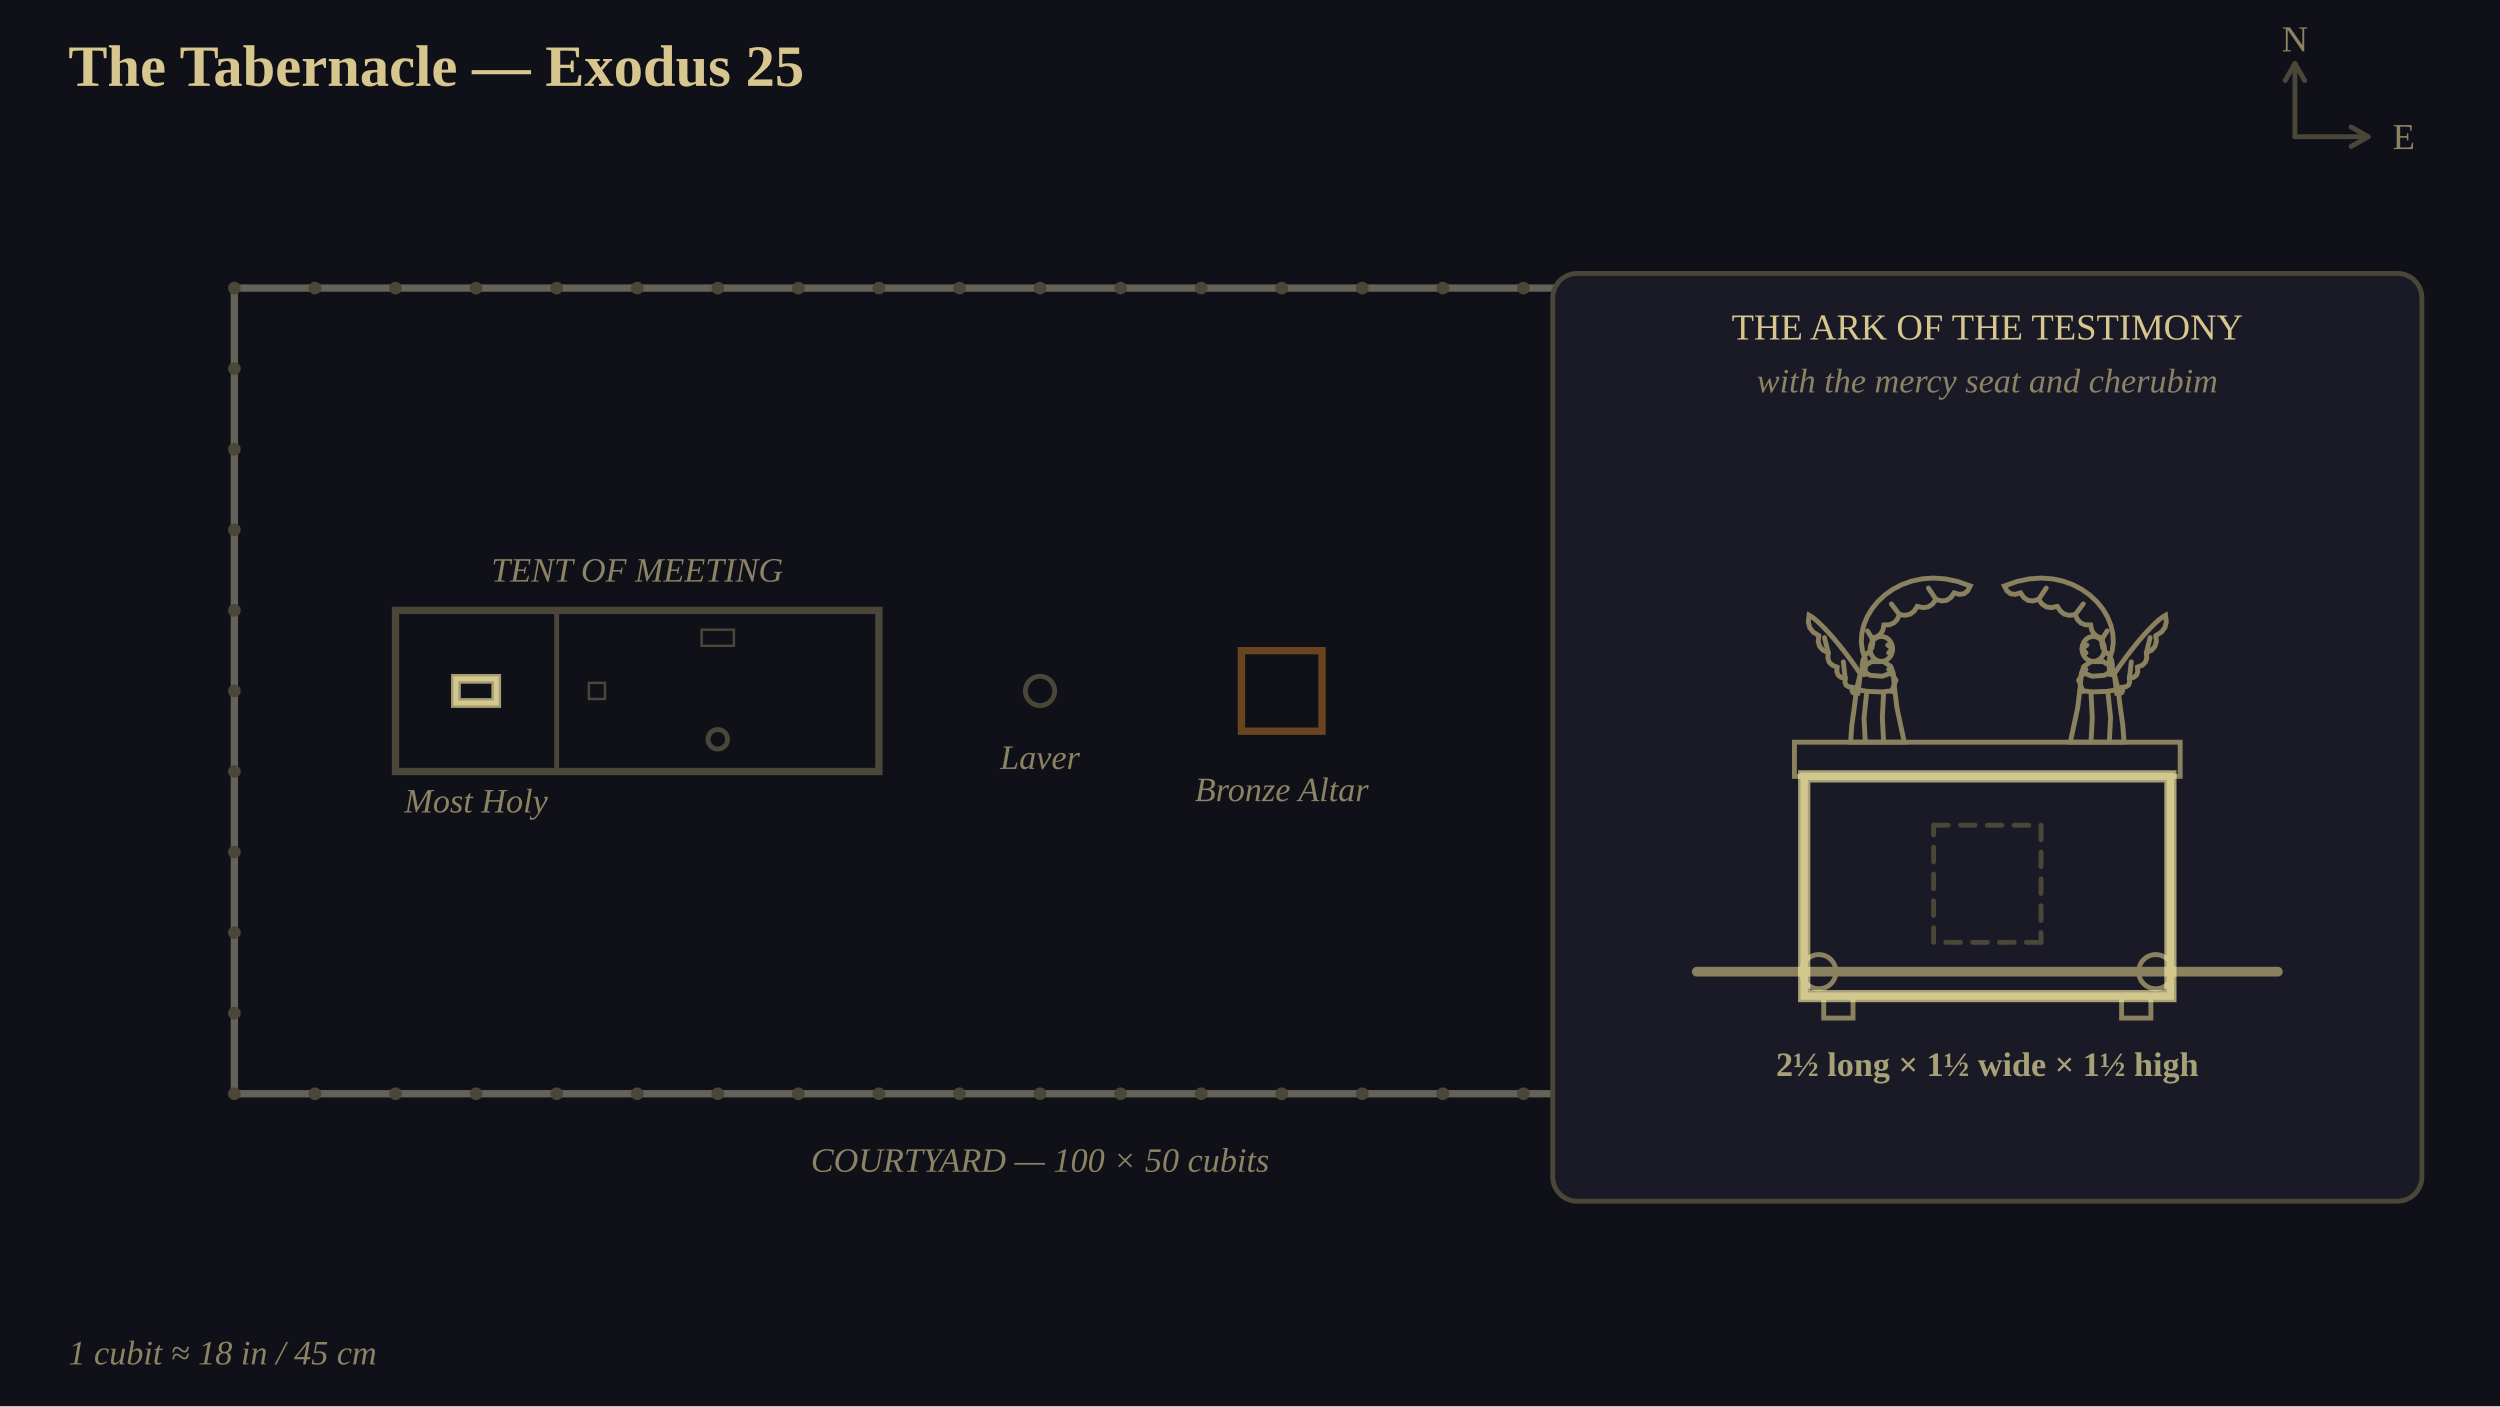
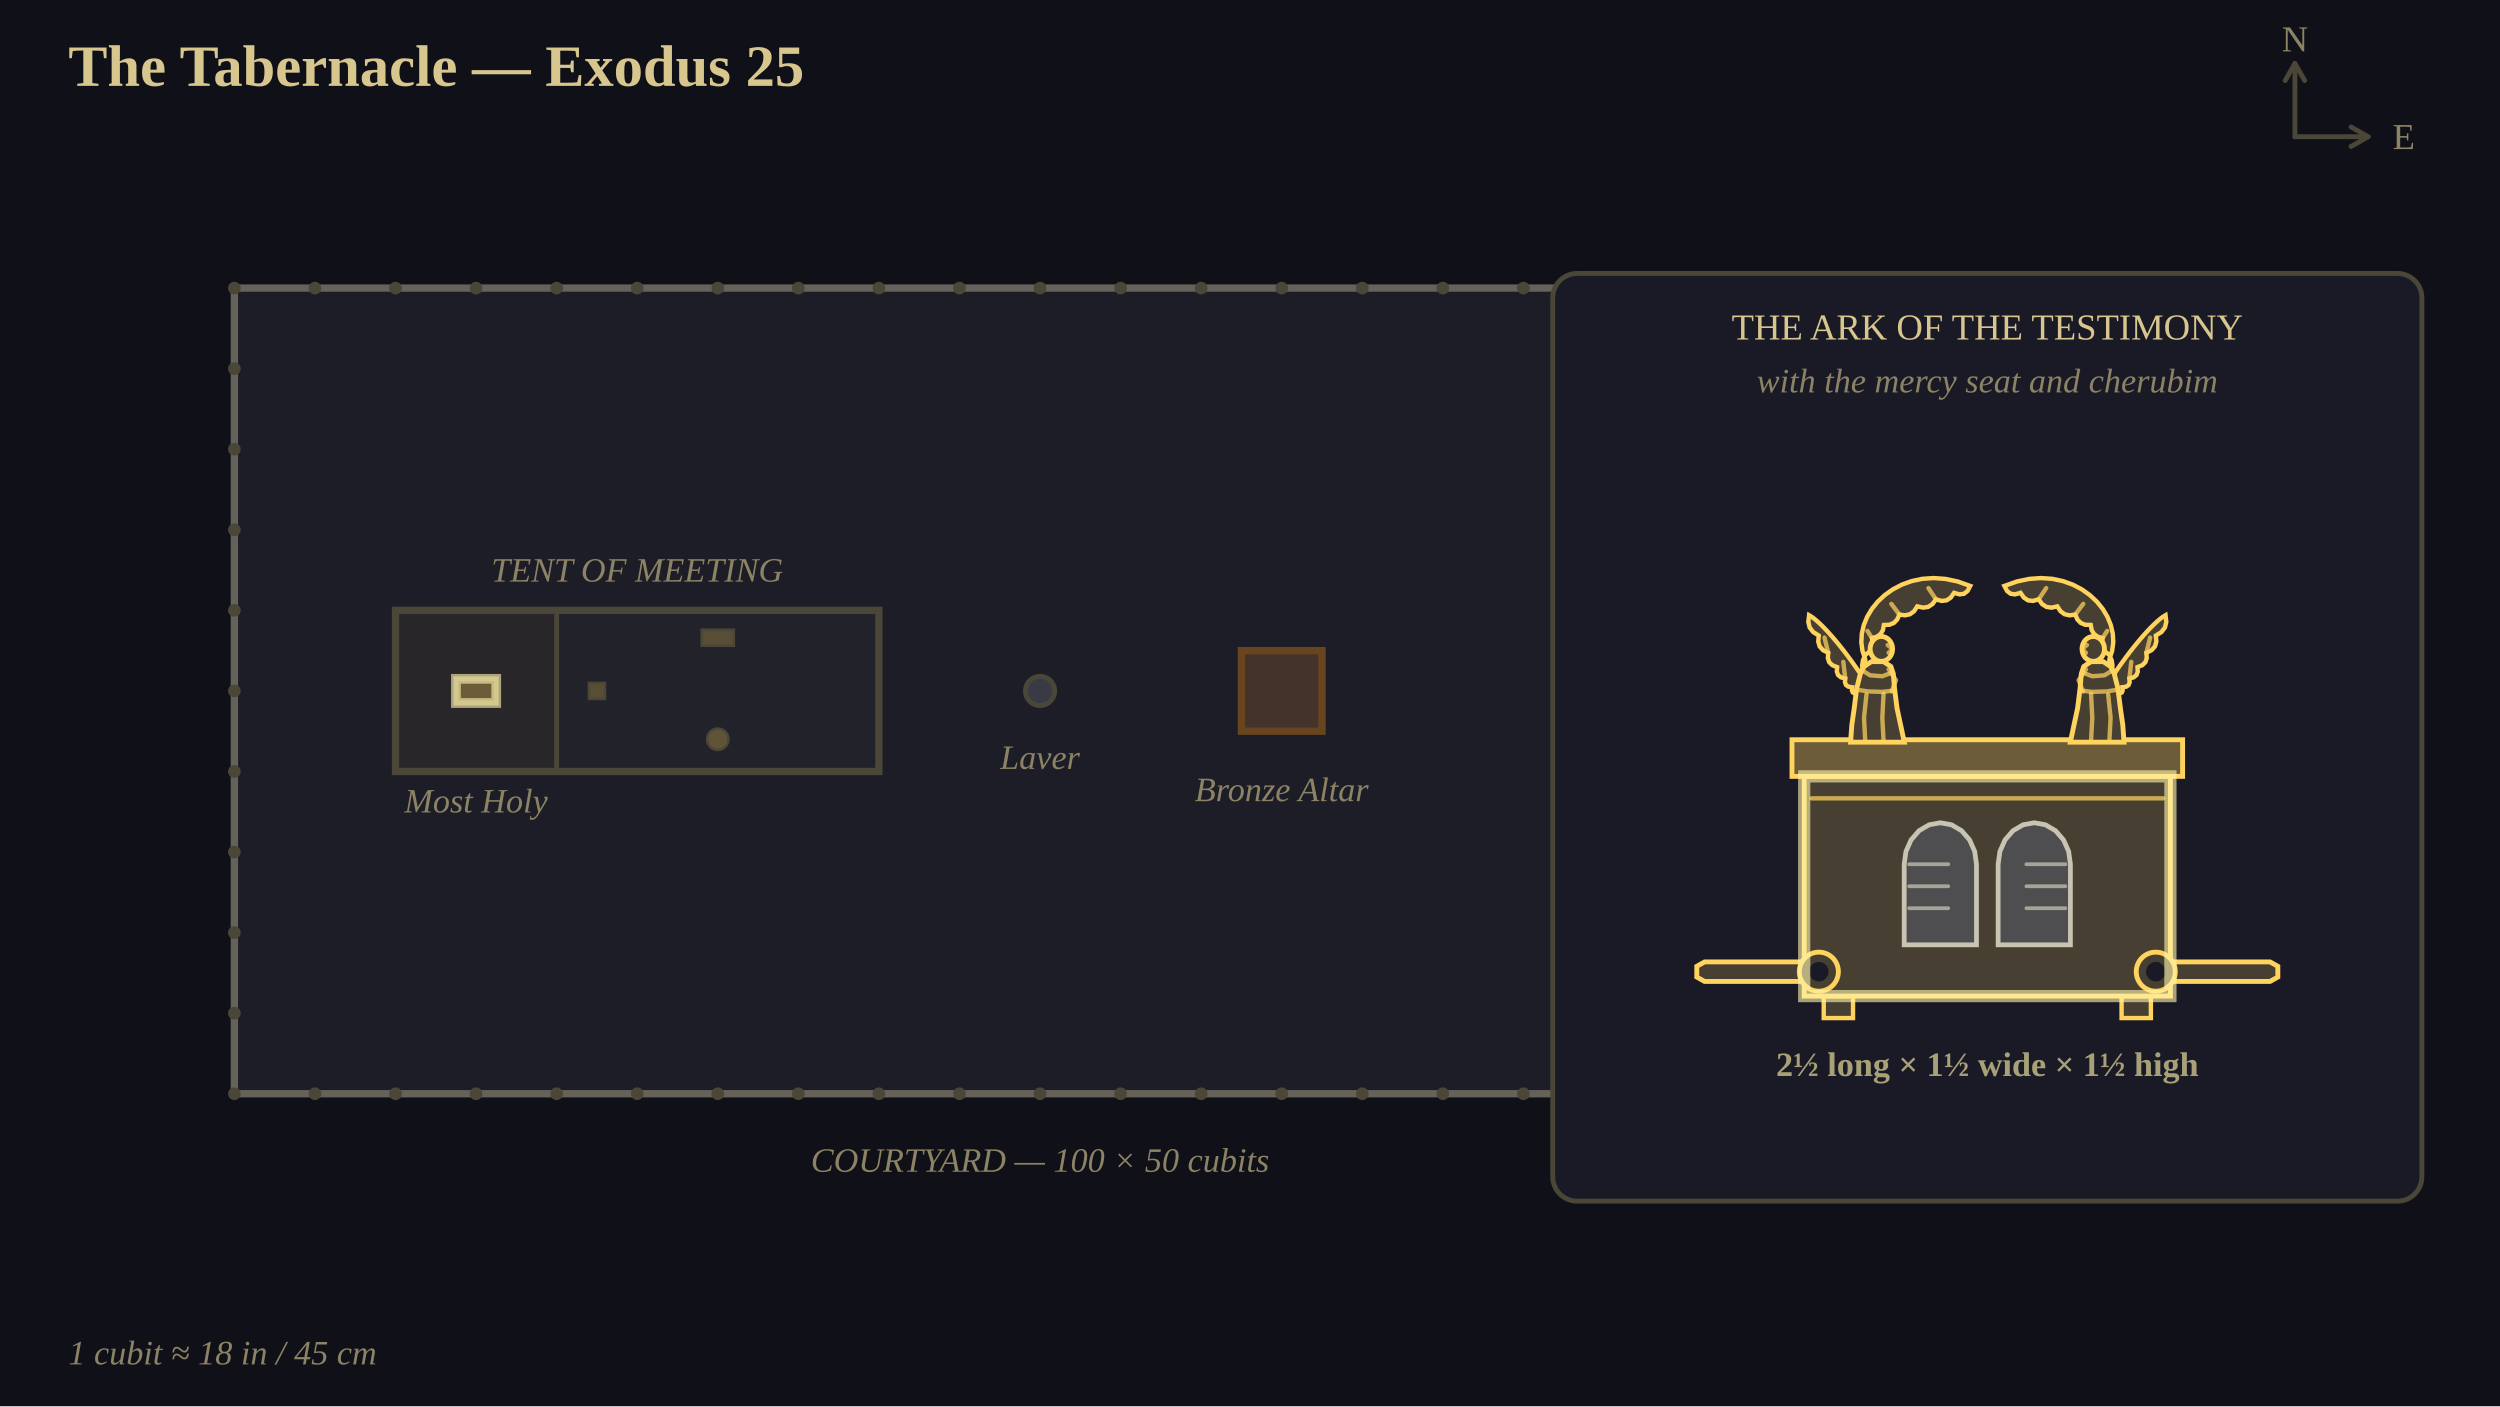
<svg xmlns="http://www.w3.org/2000/svg" viewBox="0 0 1024 576" width="1024" height="576" font-family="Georgia, 'Times New Roman', serif">
  <rect x="0" y="0" width="1024" height="576" fill="rgb(16,16,24)" />
+   <rect x="96" y="118" width="660" height="330" fill="rgb(29,29,39)" />
+   <rect x="162" y="250" width="198" height="66" fill="rgb(34,34,42)" />
+   <rect x="162" y="250" width="66" height="66" fill="rgb(40,38,41)" />
  <polyline points="96,118 756,118" stroke-linejoin="round" stroke-linecap="round" fill="none" stroke="rgb(100,98,89)" stroke-width="3" />
  <polyline points="96,448 756,448" stroke-linejoin="round" stroke-linecap="round" fill="none" stroke="rgb(100,98,89)" stroke-width="3" />
  <polyline points="96,118 96,448" stroke-linejoin="round" stroke-linecap="round" fill="none" stroke="rgb(100,98,89)" stroke-width="3" />
  <polyline points="756,118 756,217" stroke-linejoin="round" stroke-linecap="round" fill="none" stroke="rgb(100,98,89)" stroke-width="3" />
  <polyline points="756,349 756,448" stroke-linejoin="round" stroke-linecap="round" fill="none" stroke="rgb(100,98,89)" stroke-width="3" />
  <polyline points="756,217 756,250" stroke-linejoin="round" stroke-linecap="round" fill="none" stroke="rgb(61,67,108)" stroke-width="5" />
  <polyline points="756,250 756,283" stroke-linejoin="round" stroke-linecap="round" fill="none" stroke="rgb(77,47,88)" stroke-width="5" />
  <polyline points="756,283 756,316" stroke-linejoin="round" stroke-linecap="round" fill="none" stroke="rgb(100,42,42)" stroke-width="5" />
  <polyline points="756,316 756,349" stroke-linejoin="round" stroke-linecap="round" fill="none" stroke="rgb(100,98,89)" stroke-width="5" />
  <ellipse cx="96" cy="118" rx="2.6" ry="2.6" fill="rgb(74,70,56)" />
  <ellipse cx="129" cy="118" rx="2.6" ry="2.6" fill="rgb(74,70,56)" />
  <ellipse cx="162" cy="118" rx="2.6" ry="2.6" fill="rgb(74,70,56)" />
  <ellipse cx="195" cy="118" rx="2.6" ry="2.6" fill="rgb(74,70,56)" />
  <ellipse cx="228" cy="118" rx="2.6" ry="2.6" fill="rgb(74,70,56)" />
  <ellipse cx="261" cy="118" rx="2.6" ry="2.6" fill="rgb(74,70,56)" />
  <ellipse cx="294" cy="118" rx="2.6" ry="2.6" fill="rgb(74,70,56)" />
  <ellipse cx="327" cy="118" rx="2.6" ry="2.6" fill="rgb(74,70,56)" />
  <ellipse cx="360" cy="118" rx="2.6" ry="2.6" fill="rgb(74,70,56)" />
  <ellipse cx="393" cy="118" rx="2.6" ry="2.6" fill="rgb(74,70,56)" />
  <ellipse cx="426" cy="118" rx="2.6" ry="2.6" fill="rgb(74,70,56)" />
  <ellipse cx="459" cy="118" rx="2.6" ry="2.6" fill="rgb(74,70,56)" />
  <ellipse cx="492" cy="118" rx="2.6" ry="2.6" fill="rgb(74,70,56)" />
  <ellipse cx="525" cy="118" rx="2.6" ry="2.6" fill="rgb(74,70,56)" />
  <ellipse cx="558" cy="118" rx="2.6" ry="2.6" fill="rgb(74,70,56)" />
  <ellipse cx="591" cy="118" rx="2.6" ry="2.6" fill="rgb(74,70,56)" />
  <ellipse cx="624" cy="118" rx="2.6" ry="2.6" fill="rgb(74,70,56)" />
  <ellipse cx="657" cy="118" rx="2.6" ry="2.6" fill="rgb(74,70,56)" />
  <ellipse cx="690" cy="118" rx="2.6" ry="2.6" fill="rgb(74,70,56)" />
  <ellipse cx="723" cy="118" rx="2.6" ry="2.6" fill="rgb(74,70,56)" />
  <ellipse cx="756" cy="118" rx="2.6" ry="2.6" fill="rgb(74,70,56)" />
  <ellipse cx="96" cy="448" rx="2.6" ry="2.6" fill="rgb(74,70,56)" />
  <ellipse cx="129" cy="448" rx="2.6" ry="2.6" fill="rgb(74,70,56)" />
  <ellipse cx="162" cy="448" rx="2.6" ry="2.6" fill="rgb(74,70,56)" />
  <ellipse cx="195" cy="448" rx="2.6" ry="2.6" fill="rgb(74,70,56)" />
  <ellipse cx="228" cy="448" rx="2.6" ry="2.6" fill="rgb(74,70,56)" />
  <ellipse cx="261" cy="448" rx="2.6" ry="2.6" fill="rgb(74,70,56)" />
  <ellipse cx="294" cy="448" rx="2.6" ry="2.6" fill="rgb(74,70,56)" />
  <ellipse cx="327" cy="448" rx="2.6" ry="2.6" fill="rgb(74,70,56)" />
  <ellipse cx="360" cy="448" rx="2.6" ry="2.6" fill="rgb(74,70,56)" />
  <ellipse cx="393" cy="448" rx="2.6" ry="2.6" fill="rgb(74,70,56)" />
  <ellipse cx="426" cy="448" rx="2.6" ry="2.6" fill="rgb(74,70,56)" />
  <ellipse cx="459" cy="448" rx="2.6" ry="2.6" fill="rgb(74,70,56)" />
  <ellipse cx="492" cy="448" rx="2.6" ry="2.6" fill="rgb(74,70,56)" />
  <ellipse cx="525" cy="448" rx="2.6" ry="2.6" fill="rgb(74,70,56)" />
  <ellipse cx="558" cy="448" rx="2.6" ry="2.6" fill="rgb(74,70,56)" />
  <ellipse cx="591" cy="448" rx="2.6" ry="2.6" fill="rgb(74,70,56)" />
  <ellipse cx="624" cy="448" rx="2.6" ry="2.6" fill="rgb(74,70,56)" />
  <ellipse cx="657" cy="448" rx="2.6" ry="2.6" fill="rgb(74,70,56)" />
  <ellipse cx="690" cy="448" rx="2.6" ry="2.6" fill="rgb(74,70,56)" />
  <ellipse cx="723" cy="448" rx="2.6" ry="2.6" fill="rgb(74,70,56)" />
  <ellipse cx="756" cy="448" rx="2.6" ry="2.6" fill="rgb(74,70,56)" />
  <ellipse cx="96" cy="151" rx="2.6" ry="2.6" fill="rgb(74,70,56)" />
  <ellipse cx="96" cy="184" rx="2.6" ry="2.6" fill="rgb(74,70,56)" />
  <ellipse cx="96" cy="217" rx="2.6" ry="2.6" fill="rgb(74,70,56)" />
  <ellipse cx="96" cy="250" rx="2.6" ry="2.6" fill="rgb(74,70,56)" />
  <ellipse cx="96" cy="283" rx="2.6" ry="2.6" fill="rgb(74,70,56)" />
  <ellipse cx="96" cy="316" rx="2.6" ry="2.6" fill="rgb(74,70,56)" />
  <ellipse cx="96" cy="349" rx="2.6" ry="2.6" fill="rgb(74,70,56)" />
  <ellipse cx="96" cy="382" rx="2.6" ry="2.6" fill="rgb(74,70,56)" />
  <ellipse cx="96" cy="415" rx="2.6" ry="2.6" fill="rgb(74,70,56)" />
  <ellipse cx="756" cy="151" rx="2.6" ry="2.6" fill="rgb(74,70,56)" />
  <ellipse cx="756" cy="184" rx="2.6" ry="2.6" fill="rgb(74,70,56)" />
  <ellipse cx="756" cy="217" rx="2.6" ry="2.6" fill="rgb(74,70,56)" />
  <ellipse cx="756" cy="250" rx="2.6" ry="2.6" fill="rgb(74,70,56)" />
  <ellipse cx="756" cy="294.02" rx="2.6" ry="2.6" fill="rgb(74,70,56)" />
  <ellipse cx="756" cy="337.98" rx="2.6" ry="2.6" fill="rgb(74,70,56)" />
  <ellipse cx="756" cy="349" rx="2.6" ry="2.6" fill="rgb(74,70,56)" />
  <ellipse cx="756" cy="382" rx="2.6" ry="2.6" fill="rgb(74,70,56)" />
  <ellipse cx="756" cy="415" rx="2.6" ry="2.6" fill="rgb(74,70,56)" />
  <rect x="162" y="250" width="198" height="66" fill="none" stroke="rgb(74,70,56)" stroke-width="3" />
  <polyline points="228,250 228,316" stroke-linejoin="round" stroke-linecap="round" fill="none" stroke="rgb(74,70,56)" stroke-width="2" />
-   <rect x="186.75" y="278.05" width="16.5" height="9.9" fill="none" stroke="rgb(140,130,100)" stroke-width="2" />
-   <rect x="241.2" y="279.7" width="6.6" height="6.6" fill="none" stroke="rgb(74,70,56)" stroke-width="1" />
-   <rect x="287.4" y="257.92" width="13.2" height="6.6" fill="none" stroke="rgb(74,70,56)" stroke-width="1" />
-   <ellipse cx="294" cy="302.8" rx="4" ry="4" fill="none" stroke="rgb(74,70,56)" stroke-width="2" />
-   <ellipse cx="426" cy="283" rx="6" ry="6" fill="none" stroke="rgb(74,70,56)" stroke-width="2" />
-   <rect x="508.5" y="266.5" width="33" height="33" fill="none" stroke="rgb(104,69,31)" stroke-width="3" />
+   <rect x="186.75" y="278.05" width="16.5" height="9.9" fill="rgb(108,92,58)" stroke="rgb(140,130,100)" stroke-width="2" />
+   <rect x="241.2" y="279.7" width="6.6" height="6.6" fill="rgb(88,77,53)" stroke="rgb(74,70,56)" stroke-width="1" />
+   <rect x="287.4" y="257.92" width="13.2" height="6.6" fill="rgb(88,77,53)" stroke="rgb(74,70,56)" stroke-width="1" />
+   <ellipse cx="294" cy="302.8" rx="4.4" ry="4.4" fill="rgb(96,83,55)" stroke="rgb(74,70,56)" stroke-width="1" />
+   <ellipse cx="426" cy="283" rx="6" ry="6" fill="rgb(57,58,69)" stroke="rgb(74,70,56)" stroke-width="2" />
+   <rect x="508.5" y="266.5" width="33" height="33" fill="rgb(67,51,43)" stroke="rgb(104,69,31)" stroke-width="3" />
  <text x="261" y="233.5" font-size="14" text-anchor="middle" dominant-baseline="central" fill="rgb(140,130,100)" font-family="Georgia, 'Times New Roman', serif" font-style="italic">TENT OF MEETING</text>
  <text x="195" y="323.92" font-size="14" text-anchor="middle" dominant-baseline="text-before-edge" fill="rgb(140,130,100)" font-family="Georgia, 'Times New Roman', serif" font-style="italic">Most Holy</text>
  <text x="525" y="319.3" font-size="14" text-anchor="middle" dominant-baseline="text-before-edge" fill="rgb(140,130,100)" font-family="Georgia, 'Times New Roman', serif" font-style="italic">Bronze Altar</text>
  <text x="426" y="306.1" font-size="14" text-anchor="middle" dominant-baseline="text-before-edge" fill="rgb(140,130,100)" font-family="Georgia, 'Times New Roman', serif" font-style="italic">Laver</text>
  <text x="782.4" y="283" font-size="14" text-anchor="start" dominant-baseline="central" fill="rgb(140,130,100)" font-family="Georgia, 'Times New Roman', serif" font-style="italic">GATE</text>
  <text x="426" y="471.1" font-size="14" text-anchor="middle" dominant-baseline="text-before-edge" fill="rgb(140,130,100)" font-family="Georgia, 'Times New Roman', serif" font-style="italic">COURTYARD  —  100 × 50 cubits</text>
  <polyline points="940,56 940,26" stroke-linejoin="round" stroke-linecap="round" fill="none" stroke="rgb(74,70,56)" stroke-width="2" />
  <polyline points="936,33 940,26 944,33" stroke-linejoin="round" stroke-linecap="round" fill="none" stroke="rgb(74,70,56)" stroke-width="2" />
  <polyline points="940,56 970,56" stroke-linejoin="round" stroke-linecap="round" fill="none" stroke="rgb(74,70,56)" stroke-width="2" />
  <polyline points="963,52 970,56 963,60" stroke-linejoin="round" stroke-linecap="round" fill="none" stroke="rgb(74,70,56)" stroke-width="2" />
  <text x="940" y="16" font-size="15" text-anchor="middle" dominant-baseline="central" fill="rgb(140,130,100)" font-family="Georgia, 'Times New Roman', serif">N</text>
  <text x="980" y="56" font-size="15" text-anchor="start" dominant-baseline="central" fill="rgb(140,130,100)" font-family="Georgia, 'Times New Roman', serif">E</text>
  <text x="28" y="20" font-size="24" text-anchor="start" dominant-baseline="text-before-edge" fill="rgb(216,198,143)" font-family="Georgia, 'Times New Roman', serif" font-weight="bold">The Tabernacle — Exodus 25</text>
  <text x="28" y="550" font-size="14" text-anchor="start" dominant-baseline="text-before-edge" fill="rgb(140,130,100)" font-family="Georgia, 'Times New Roman', serif" font-style="italic">1 cubit ≈ 18 in / 45 cm</text>
  <rect x="636" y="112" width="356" height="380" rx="10" fill="rgb(26,26,38)" stroke="rgb(74,70,56)" stroke-width="2" />
  <text x="814" y="134" font-size="15" text-anchor="middle" dominant-baseline="central" fill="rgb(216,198,143)" font-family="Georgia, 'Times New Roman', serif">THE ARK OF THE TESTIMONY</text>
  <text x="814" y="156" font-size="14" text-anchor="middle" dominant-baseline="central" fill="rgb(140,130,100)" font-family="Georgia, 'Times New Roman', serif" font-style="italic">with the mercy seat and cherubim</text>
-   <rect x="739" y="318" width="150" height="90" fill="none" stroke="rgb(138,129,95)" stroke-width="3" />
-   <rect x="735" y="304" width="158" height="14" fill="none" stroke="rgb(138,129,95)" stroke-width="2" />
-   <rect x="747" y="408" width="12" height="9" fill="none" stroke="rgb(138,129,95)" stroke-width="2" />
-   <rect x="869" y="408" width="12" height="9" fill="none" stroke="rgb(138,129,95)" stroke-width="2" />
-   <polyline points="695,398 933,398" stroke-linejoin="round" stroke-linecap="round" fill="none" stroke="rgb(138,129,95)" stroke-width="4" />
-   <ellipse cx="745" cy="398" rx="7" ry="7" fill="none" stroke="rgb(138,129,95)" stroke-width="2" />
-   <ellipse cx="883" cy="398" rx="7" ry="7" fill="none" stroke="rgb(138,129,95)" stroke-width="2" />
-   <polyline points="792,338 798,338" stroke-linejoin="round" stroke-linecap="round" fill="none" stroke="rgb(74,70,56)" stroke-width="2" />
-   <polyline points="803,338 809,338" stroke-linejoin="round" stroke-linecap="round" fill="none" stroke="rgb(74,70,56)" stroke-width="2" />
-   <polyline points="814,338 820,338" stroke-linejoin="round" stroke-linecap="round" fill="none" stroke="rgb(74,70,56)" stroke-width="2" />
-   <polyline points="825,338 831,338" stroke-linejoin="round" stroke-linecap="round" fill="none" stroke="rgb(74,70,56)" stroke-width="2" />
-   <polyline points="836,338 836,344" stroke-linejoin="round" stroke-linecap="round" fill="none" stroke="rgb(74,70,56)" stroke-width="2" />
-   <polyline points="836,349 836,355" stroke-linejoin="round" stroke-linecap="round" fill="none" stroke="rgb(74,70,56)" stroke-width="2" />
-   <polyline points="836,360 836,366" stroke-linejoin="round" stroke-linecap="round" fill="none" stroke="rgb(74,70,56)" stroke-width="2" />
-   <polyline points="836,371 836,377" stroke-linejoin="round" stroke-linecap="round" fill="none" stroke="rgb(74,70,56)" stroke-width="2" />
-   <polyline points="836,382 836,386" stroke-linejoin="round" stroke-linecap="round" fill="none" stroke="rgb(74,70,56)" stroke-width="2" />
-   <polyline points="836,386 830,386" stroke-linejoin="round" stroke-linecap="round" fill="none" stroke="rgb(74,70,56)" stroke-width="2" />
-   <polyline points="825,386 819,386" stroke-linejoin="round" stroke-linecap="round" fill="none" stroke="rgb(74,70,56)" stroke-width="2" />
-   <polyline points="814,386 808,386" stroke-linejoin="round" stroke-linecap="round" fill="none" stroke="rgb(74,70,56)" stroke-width="2" />
-   <polyline points="803,386 797,386" stroke-linejoin="round" stroke-linecap="round" fill="none" stroke="rgb(74,70,56)" stroke-width="2" />
-   <polyline points="792,386 792,380" stroke-linejoin="round" stroke-linecap="round" fill="none" stroke="rgb(74,70,56)" stroke-width="2" />
-   <polyline points="792,375 792,369" stroke-linejoin="round" stroke-linecap="round" fill="none" stroke="rgb(74,70,56)" stroke-width="2" />
-   <polyline points="792,364 792,358" stroke-linejoin="round" stroke-linecap="round" fill="none" stroke="rgb(74,70,56)" stroke-width="2" />
-   <polyline points="792,353 792,347" stroke-linejoin="round" stroke-linecap="round" fill="none" stroke="rgb(74,70,56)" stroke-width="2" />
-   <polyline points="792,342 792,338" stroke-linejoin="round" stroke-linecap="round" fill="none" stroke="rgb(74,70,56)" stroke-width="2" />
-   <polygon points="762,276 760.49,273.77 758.96,271.61 757.43,269.5 755.91,267.47 754.39,265.52 752.89,263.66 751.43,261.9 750,260.25 748.62,258.72 747.29,257.31 746.03,256.04 744.84,254.91 743.74,253.93 742.72,253.11 741.81,252.47 741,252 740.68,254.72 741.23,257.01 742.67,258.89 744.98,260.34 744.75,262.76 745.32,264.75 746.69,266.3 748.85,267.41 748.69,269.54 749.24,271.22 750.51,272.46 752.5,273.25 752.37,275.1 752.88,276.49 754.03,277.43 755.81,277.93 755.7,279.49 756.14,280.61 757.13,281.27 758.69,281.49 758.55,282.78 758.89,283.63 759.7,284.03 761,284" fill="none" stroke="rgb(138,129,95)" stroke-width="2" />
-   <polyline points="748.85,267.41 747.3,261.15" stroke-linejoin="round" stroke-linecap="round" fill="none" stroke="rgb(138,129,95)" stroke-width="2" />
-   <polyline points="755.81,277.93 755.03,271.1" stroke-linejoin="round" stroke-linecap="round" fill="none" stroke="rgb(138,129,95)" stroke-width="2" />
-   <polygon points="764,270 762.86,266.56 762.4,263.05 762.6,259.52 763.41,256.03 764.79,252.65 766.71,249.43 769.12,246.45 772,243.75 775.3,241.4 778.98,239.47 783.01,238.02 787.34,237.09 791.95,236.77 796.79,237.11 801.81,238.16 807,240 805.92,242.05 804.46,243.2 802.62,243.46 800.39,242.82 799.01,244.8 797.31,245.91 795.3,246.14 792.97,245.5 791.52,247.46 789.76,248.59 787.69,248.89 785.31,248.37 784.01,250.35 782.36,251.58 780.35,252.04 778,251.75 777.06,253.79 775.69,255.18 773.88,255.91 771.63,255.98 771.25,258.07 770.31,259.67 768.82,260.77 766.78,261.38 767.07,263.49 766.71,265.34 765.7,266.93 764.04,268.27 763.06,270.45 762.72,272.63 763.04,274.81 764,277" fill="none" stroke="rgb(138,129,95)" stroke-width="2" />
-   <polyline points="792.97,245.5 789.88,240.88" stroke-linejoin="round" stroke-linecap="round" fill="none" stroke="rgb(138,129,95)" stroke-width="2" />
-   <polyline points="778,251.75 774.7,247.35" stroke-linejoin="round" stroke-linecap="round" fill="none" stroke="rgb(138,129,95)" stroke-width="2" />
-   <polyline points="766.78,261.38 764.92,258.44" stroke-linejoin="round" stroke-linecap="round" fill="none" stroke="rgb(138,129,95)" stroke-width="2" />
-   <polygon points="758,304 758.5,297 759.5,290 760.5,282 762,276 763.5,273 766.5,271 771.5,271 774.5,273 775.5,276 776,282 777,290 778.5,297 780,304" fill="none" stroke="rgb(138,129,95)" stroke-width="2" />
-   <ellipse cx="770.6" cy="265.8" rx="4.6" ry="5.1" fill="none" stroke="rgb(138,129,95)" stroke-width="2" />
-   <polyline points="773.2,264.2 775.2,265.8 773.6,267.4" stroke-linejoin="round" stroke-linecap="round" fill="none" stroke="rgb(138,129,95)" stroke-width="2" />
-   <polyline points="762.4,274.4 766,276.6 771,277 775.2,275.4" stroke-linejoin="round" stroke-linecap="round" fill="none" stroke="rgb(138,129,95)" stroke-width="2" />
-   <polyline points="773.6,274.2 776.6,278.6 774.8,283.2" stroke-linejoin="round" stroke-linecap="round" fill="none" stroke="rgb(138,129,95)" stroke-width="2" />
-   <polyline points="760.6,282.5 765,283.2 771,283.4 776.1,282.8" stroke-linejoin="round" stroke-linecap="round" fill="none" stroke="rgb(138,129,95)" stroke-width="2" />
-   <polyline points="764.5,284.5 763.5,294 764,303.5" stroke-linejoin="round" stroke-linecap="round" fill="none" stroke="rgb(138,129,95)" stroke-width="2" />
-   <polyline points="771.5,284.2 771,294 771.5,303.5" stroke-linejoin="round" stroke-linecap="round" fill="none" stroke="rgb(138,129,95)" stroke-width="2" />
-   <polygon points="866,276 867.51,273.77 869.04,271.61 870.57,269.5 872.09,267.47 873.61,265.52 875.11,263.66 876.57,261.9 878,260.25 879.38,258.72 880.71,257.31 881.97,256.04 883.16,254.91 884.26,253.93 885.28,253.11 886.19,252.47 887,252 887.32,254.72 886.77,257.01 885.33,258.89 883.02,260.34 883.25,262.76 882.68,264.75 881.31,266.3 879.15,267.41 879.31,269.54 878.76,271.22 877.49,272.46 875.5,273.25 875.63,275.1 875.12,276.49 873.97,277.43 872.19,277.93 872.3,279.49 871.86,280.61 870.87,281.27 869.31,281.49 869.45,282.78 869.11,283.63 868.3,284.03 867,284" fill="none" stroke="rgb(138,129,95)" stroke-width="2" />
-   <polyline points="879.15,267.41 880.7,261.15" stroke-linejoin="round" stroke-linecap="round" fill="none" stroke="rgb(138,129,95)" stroke-width="2" />
-   <polyline points="872.19,277.93 872.97,271.1" stroke-linejoin="round" stroke-linecap="round" fill="none" stroke="rgb(138,129,95)" stroke-width="2" />
-   <polygon points="864,270 865.14,266.56 865.6,263.05 865.4,259.52 864.59,256.03 863.21,252.65 861.29,249.43 858.88,246.45 856,243.75 852.7,241.4 849.02,239.47 844.99,238.02 840.66,237.09 836.05,236.77 831.21,237.11 826.19,238.16 821,240 822.08,242.05 823.54,243.2 825.38,243.46 827.61,242.82 828.99,244.8 830.69,245.91 832.7,246.14 835.03,245.5 836.48,247.46 838.24,248.59 840.31,248.89 842.69,248.37 843.99,250.35 845.64,251.58 847.65,252.04 850,251.75 850.94,253.79 852.31,255.18 854.12,255.91 856.37,255.98 856.75,258.07 857.69,259.67 859.18,260.77 861.22,261.38 860.93,263.49 861.29,265.34 862.3,266.93 863.96,268.27 864.94,270.45 865.28,272.63 864.96,274.81 864,277" fill="none" stroke="rgb(138,129,95)" stroke-width="2" />
-   <polyline points="835.03,245.5 838.12,240.88" stroke-linejoin="round" stroke-linecap="round" fill="none" stroke="rgb(138,129,95)" stroke-width="2" />
-   <polyline points="850,251.75 853.3,247.35" stroke-linejoin="round" stroke-linecap="round" fill="none" stroke="rgb(138,129,95)" stroke-width="2" />
-   <polyline points="861.22,261.38 863.08,258.44" stroke-linejoin="round" stroke-linecap="round" fill="none" stroke="rgb(138,129,95)" stroke-width="2" />
-   <polygon points="870,304 869.5,297 868.5,290 867.5,282 866,276 864.5,273 861.5,271 856.5,271 853.5,273 852.5,276 852,282 851,290 849.5,297 848,304" fill="none" stroke="rgb(138,129,95)" stroke-width="2" />
-   <ellipse cx="857.4" cy="265.8" rx="4.6" ry="5.1" fill="none" stroke="rgb(138,129,95)" stroke-width="2" />
-   <polyline points="854.8,264.2 852.8,265.8 854.4,267.4" stroke-linejoin="round" stroke-linecap="round" fill="none" stroke="rgb(138,129,95)" stroke-width="2" />
-   <polyline points="865.6,274.4 862,276.6 857,277 852.8,275.4" stroke-linejoin="round" stroke-linecap="round" fill="none" stroke="rgb(138,129,95)" stroke-width="2" />
-   <polyline points="854.4,274.2 851.4,278.6 853.2,283.2" stroke-linejoin="round" stroke-linecap="round" fill="none" stroke="rgb(138,129,95)" stroke-width="2" />
-   <polyline points="867.4,282.5 863,283.2 857,283.4 851.9,282.8" stroke-linejoin="round" stroke-linecap="round" fill="none" stroke="rgb(138,129,95)" stroke-width="2" />
-   <polyline points="863.5,284.5 864.5,294 864,303.5" stroke-linejoin="round" stroke-linecap="round" fill="none" stroke="rgb(138,129,95)" stroke-width="2" />
-   <polyline points="856.5,284.2 857,294 856.5,303.5" stroke-linejoin="round" stroke-linecap="round" fill="none" stroke="rgb(138,129,95)" stroke-width="2" />
+   <polygon points="698.2,402 929.8,402 933,400.2 933,395.8 929.8,394 698.2,394 695,395.8 695,400.2" fill="rgb(71,63,49)" stroke="rgb(255,212,94)" stroke-width="2" />
+   <polygon points="747,408 759,408 759,417 747,417" fill="rgb(71,63,49)" stroke="rgb(255,212,94)" stroke-width="1.8" />
+   <polygon points="869,408 881,408 881,417 869,417" fill="rgb(71,63,49)" stroke="rgb(255,212,94)" stroke-width="1.8" />
+   <polygon points="739,318 889,318 889,408 739,408" fill="rgb(71,63,49)" stroke="rgb(255,212,94)" stroke-width="2" />
+   <polyline points="742,327 886,327" stroke-linejoin="round" stroke-linecap="round" fill="none" stroke="rgb(255,212,94)" stroke-width="1.8" stroke-opacity="0.718" />
+   <ellipse cx="745" cy="398" rx="8" ry="8" fill="rgb(71,63,49)" stroke="rgb(255,212,94)" stroke-width="2" />
+   <ellipse cx="745" cy="398" rx="4" ry="4" fill="rgb(26,26,38)" />
+   <ellipse cx="883" cy="398" rx="8" ry="8" fill="rgb(71,63,49)" stroke="rgb(255,212,94)" stroke-width="2" />
+   <ellipse cx="883" cy="398" rx="4" ry="4" fill="rgb(26,26,38)" />
+   <polygon points="779.96,387 779.96,354 779.96,354 780.68,348.75 782.79,344.01 786.06,340.25 790.19,337.83 794.76,337 799.33,337.83 803.46,340.25 806.73,344.01 808.84,348.75 809.56,354 809.56,387" fill="rgb(78,77,80)" stroke="rgb(200,196,178)" stroke-width="1.95" />
+   <polygon points="818.44,387 818.44,354 818.44,354 819.16,348.75 821.27,344.01 824.54,340.25 828.67,337.83 833.24,337 837.81,337.83 841.94,340.25 845.21,344.01 847.32,348.75 848.04,354 848.04,387" fill="rgb(78,77,80)" stroke="rgb(200,196,178)" stroke-width="1.95" />
+   <polyline points="782,354 798,354" stroke-linejoin="round" stroke-linecap="round" fill="none" stroke="rgb(200,196,178)" stroke-width="1.56" stroke-opacity="0.718" />
+   <polyline points="782,363 798,363" stroke-linejoin="round" stroke-linecap="round" fill="none" stroke="rgb(200,196,178)" stroke-width="1.56" stroke-opacity="0.718" />
+   <polyline points="782,372 798,372" stroke-linejoin="round" stroke-linecap="round" fill="none" stroke="rgb(200,196,178)" stroke-width="1.56" stroke-opacity="0.718" />
+   <polyline points="830,354 846,354" stroke-linejoin="round" stroke-linecap="round" fill="none" stroke="rgb(200,196,178)" stroke-width="1.56" stroke-opacity="0.718" />
+   <polyline points="830,363 846,363" stroke-linejoin="round" stroke-linecap="round" fill="none" stroke="rgb(200,196,178)" stroke-width="1.56" stroke-opacity="0.718" />
+   <polyline points="830,372 846,372" stroke-linejoin="round" stroke-linecap="round" fill="none" stroke="rgb(200,196,178)" stroke-width="1.56" stroke-opacity="0.718" />
+   <polygon points="734,303 894,303 894,318 734,318" fill="rgb(108,92,58)" stroke="rgb(255,212,94)" stroke-width="2" />
+   <polygon points="762,276 760.49,273.77 758.96,271.61 757.43,269.5 755.91,267.47 754.39,265.52 752.89,263.66 751.43,261.9 750,260.25 748.62,258.72 747.29,257.31 746.03,256.04 744.84,254.91 743.74,253.93 742.72,253.11 741.81,252.47 741,252 740.68,254.72 741.23,257.01 742.67,258.89 744.98,260.34 744.75,262.76 745.32,264.75 746.69,266.3 748.85,267.41 748.69,269.54 749.24,271.22 750.51,272.46 752.5,273.25 752.37,275.1 752.88,276.49 754.03,277.43 755.81,277.93 755.7,279.49 756.14,280.61 757.13,281.27 758.69,281.49 758.55,282.78 758.89,283.63 759.7,284.03 761,284" fill="rgb(71,63,49)" stroke="rgb(255,212,94)" stroke-width="1.8" />
+   <polyline points="748.85,267.41 747.3,261.15" stroke-linejoin="round" stroke-linecap="round" fill="none" stroke="rgb(255,212,94)" stroke-width="1.8" stroke-opacity="0.718" />
+   <polyline points="755.81,277.93 755.03,271.1" stroke-linejoin="round" stroke-linecap="round" fill="none" stroke="rgb(255,212,94)" stroke-width="1.8" stroke-opacity="0.718" />
+   <polygon points="764,270 762.86,266.56 762.4,263.05 762.6,259.52 763.41,256.03 764.79,252.65 766.71,249.43 769.12,246.45 772,243.75 775.3,241.4 778.98,239.47 783.01,238.02 787.34,237.09 791.95,236.77 796.79,237.11 801.81,238.16 807,240 805.92,242.05 804.46,243.2 802.62,243.46 800.39,242.82 799.01,244.8 797.31,245.91 795.3,246.14 792.97,245.5 791.52,247.46 789.76,248.59 787.69,248.89 785.31,248.37 784.01,250.35 782.36,251.58 780.35,252.04 778,251.75 777.06,253.79 775.69,255.18 773.88,255.91 771.63,255.98 771.25,258.07 770.31,259.67 768.82,260.77 766.78,261.38 767.07,263.49 766.71,265.34 765.7,266.93 764.04,268.27 763.06,270.45 762.72,272.63 763.04,274.81 764,277" fill="rgb(71,63,49)" stroke="rgb(255,212,94)" stroke-width="1.8" />
+   <polyline points="792.97,245.5 789.88,240.88" stroke-linejoin="round" stroke-linecap="round" fill="none" stroke="rgb(255,212,94)" stroke-width="1.8" stroke-opacity="0.718" />
+   <polyline points="778,251.75 774.7,247.35" stroke-linejoin="round" stroke-linecap="round" fill="none" stroke="rgb(255,212,94)" stroke-width="1.8" stroke-opacity="0.718" />
+   <polyline points="766.78,261.38 764.92,258.44" stroke-linejoin="round" stroke-linecap="round" fill="none" stroke="rgb(255,212,94)" stroke-width="1.8" stroke-opacity="0.718" />
+   <polygon points="758,304 758.5,297 759.5,290 760.5,282 762,276 763.5,273 766.5,271 771.5,271 774.5,273 775.5,276 776,282 777,290 778.5,297 780,304" fill="rgb(71,63,49)" stroke="rgb(255,212,94)" stroke-width="2" />
+   <ellipse cx="770.6" cy="265.8" rx="4.6" ry="5.1" fill="rgb(71,63,49)" stroke="rgb(255,212,94)" stroke-width="2" />
+   <polyline points="773.2,264.2 775.2,265.8 773.6,267.4" stroke-linejoin="round" stroke-linecap="round" fill="none" stroke="rgb(255,212,94)" stroke-width="1.8" stroke-opacity="0.718" />
+   <polyline points="762.4,274.4 766,276.6 771,277 775.2,275.4" stroke-linejoin="round" stroke-linecap="round" fill="none" stroke="rgb(255,212,94)" stroke-width="1.8" stroke-opacity="0.718" />
+   <polyline points="773.6,274.2 776.6,278.6 774.8,283.2" stroke-linejoin="round" stroke-linecap="round" fill="none" stroke="rgb(255,212,94)" stroke-width="1.8" stroke-opacity="0.718" />
+   <polyline points="760.6,282.5 765,283.2 771,283.4 776.1,282.8" stroke-linejoin="round" stroke-linecap="round" fill="none" stroke="rgb(255,212,94)" stroke-width="1.8" stroke-opacity="0.718" />
+   <polyline points="764.5,284.5 763.5,294 764,303.5" stroke-linejoin="round" stroke-linecap="round" fill="none" stroke="rgb(255,212,94)" stroke-width="1.8" stroke-opacity="0.718" />
+   <polyline points="771.5,284.2 771,294 771.5,303.5" stroke-linejoin="round" stroke-linecap="round" fill="none" stroke="rgb(255,212,94)" stroke-width="1.8" stroke-opacity="0.718" />
+   <polygon points="866,276 867.51,273.77 869.04,271.61 870.57,269.5 872.09,267.47 873.61,265.52 875.11,263.66 876.57,261.9 878,260.25 879.38,258.72 880.71,257.31 881.97,256.04 883.16,254.91 884.26,253.93 885.28,253.11 886.19,252.47 887,252 887.32,254.72 886.77,257.01 885.33,258.89 883.02,260.34 883.25,262.76 882.68,264.75 881.31,266.3 879.15,267.41 879.31,269.54 878.76,271.22 877.49,272.46 875.5,273.25 875.63,275.1 875.12,276.49 873.97,277.43 872.19,277.93 872.3,279.49 871.86,280.61 870.87,281.27 869.31,281.49 869.45,282.78 869.11,283.63 868.3,284.03 867,284" fill="rgb(71,63,49)" stroke="rgb(255,212,94)" stroke-width="1.8" />
+   <polyline points="879.15,267.41 880.7,261.15" stroke-linejoin="round" stroke-linecap="round" fill="none" stroke="rgb(255,212,94)" stroke-width="1.8" stroke-opacity="0.718" />
+   <polyline points="872.19,277.93 872.97,271.1" stroke-linejoin="round" stroke-linecap="round" fill="none" stroke="rgb(255,212,94)" stroke-width="1.8" stroke-opacity="0.718" />
+   <polygon points="864,270 865.14,266.56 865.6,263.05 865.4,259.52 864.59,256.03 863.21,252.65 861.29,249.43 858.88,246.45 856,243.75 852.7,241.4 849.02,239.47 844.99,238.02 840.66,237.09 836.05,236.77 831.21,237.11 826.19,238.16 821,240 822.08,242.05 823.54,243.2 825.38,243.46 827.61,242.82 828.99,244.8 830.69,245.91 832.7,246.14 835.03,245.5 836.48,247.46 838.24,248.59 840.31,248.89 842.69,248.37 843.99,250.35 845.64,251.58 847.65,252.04 850,251.75 850.94,253.79 852.31,255.18 854.12,255.91 856.37,255.98 856.75,258.07 857.69,259.67 859.18,260.77 861.22,261.38 860.93,263.49 861.29,265.34 862.3,266.93 863.96,268.27 864.94,270.45 865.28,272.63 864.96,274.81 864,277" fill="rgb(71,63,49)" stroke="rgb(255,212,94)" stroke-width="1.8" />
+   <polyline points="835.03,245.5 838.12,240.88" stroke-linejoin="round" stroke-linecap="round" fill="none" stroke="rgb(255,212,94)" stroke-width="1.8" stroke-opacity="0.718" />
+   <polyline points="850,251.75 853.3,247.35" stroke-linejoin="round" stroke-linecap="round" fill="none" stroke="rgb(255,212,94)" stroke-width="1.8" stroke-opacity="0.718" />
+   <polyline points="861.22,261.38 863.08,258.44" stroke-linejoin="round" stroke-linecap="round" fill="none" stroke="rgb(255,212,94)" stroke-width="1.8" stroke-opacity="0.718" />
+   <polygon points="870,304 869.5,297 868.5,290 867.5,282 866,276 864.5,273 861.5,271 856.5,271 853.5,273 852.5,276 852,282 851,290 849.5,297 848,304" fill="rgb(71,63,49)" stroke="rgb(255,212,94)" stroke-width="2" />
+   <ellipse cx="857.4" cy="265.8" rx="4.6" ry="5.1" fill="rgb(71,63,49)" stroke="rgb(255,212,94)" stroke-width="2" />
+   <polyline points="854.8,264.2 852.8,265.8 854.4,267.4" stroke-linejoin="round" stroke-linecap="round" fill="none" stroke="rgb(255,212,94)" stroke-width="1.8" stroke-opacity="0.718" />
+   <polyline points="865.6,274.4 862,276.6 857,277 852.8,275.4" stroke-linejoin="round" stroke-linecap="round" fill="none" stroke="rgb(255,212,94)" stroke-width="1.8" stroke-opacity="0.718" />
+   <polyline points="854.4,274.2 851.4,278.6 853.2,283.2" stroke-linejoin="round" stroke-linecap="round" fill="none" stroke="rgb(255,212,94)" stroke-width="1.8" stroke-opacity="0.718" />
+   <polyline points="867.4,282.5 863,283.2 857,283.4 851.9,282.8" stroke-linejoin="round" stroke-linecap="round" fill="none" stroke="rgb(255,212,94)" stroke-width="1.8" stroke-opacity="0.718" />
+   <polyline points="863.5,284.5 864.5,294 864,303.5" stroke-linejoin="round" stroke-linecap="round" fill="none" stroke="rgb(255,212,94)" stroke-width="1.8" stroke-opacity="0.718" />
+   <polyline points="856.5,284.2 857,294 856.5,303.5" stroke-linejoin="round" stroke-linecap="round" fill="none" stroke="rgb(255,212,94)" stroke-width="1.8" stroke-opacity="0.718" />
  <g opacity="0.62">
    <animate attributeName="opacity" values="0.62;1.0;0.62" dur="2.1s" begin="0s" repeatCount="indefinite" calcMode="spline" keyTimes="0;0.5;1" keySplines="0.4 0 0.6 1;0.4 0 0.6 1" />
    <rect x="739" y="318" width="150" height="90" fill="none" stroke="rgb(255,244,170)" stroke-width="5" />
    <text x="814" y="436" font-size="14" text-anchor="middle" dominant-baseline="central" fill="rgb(255,244,170)" font-family="Georgia, 'Times New Roman', serif" font-weight="bold">2½ long × 1½ wide × 1½ high</text>
    <rect x="186.75" y="278.05" width="16.5" height="9.9" fill="none" stroke="rgb(255,244,170)" stroke-width="4" />
  </g>
</svg>
